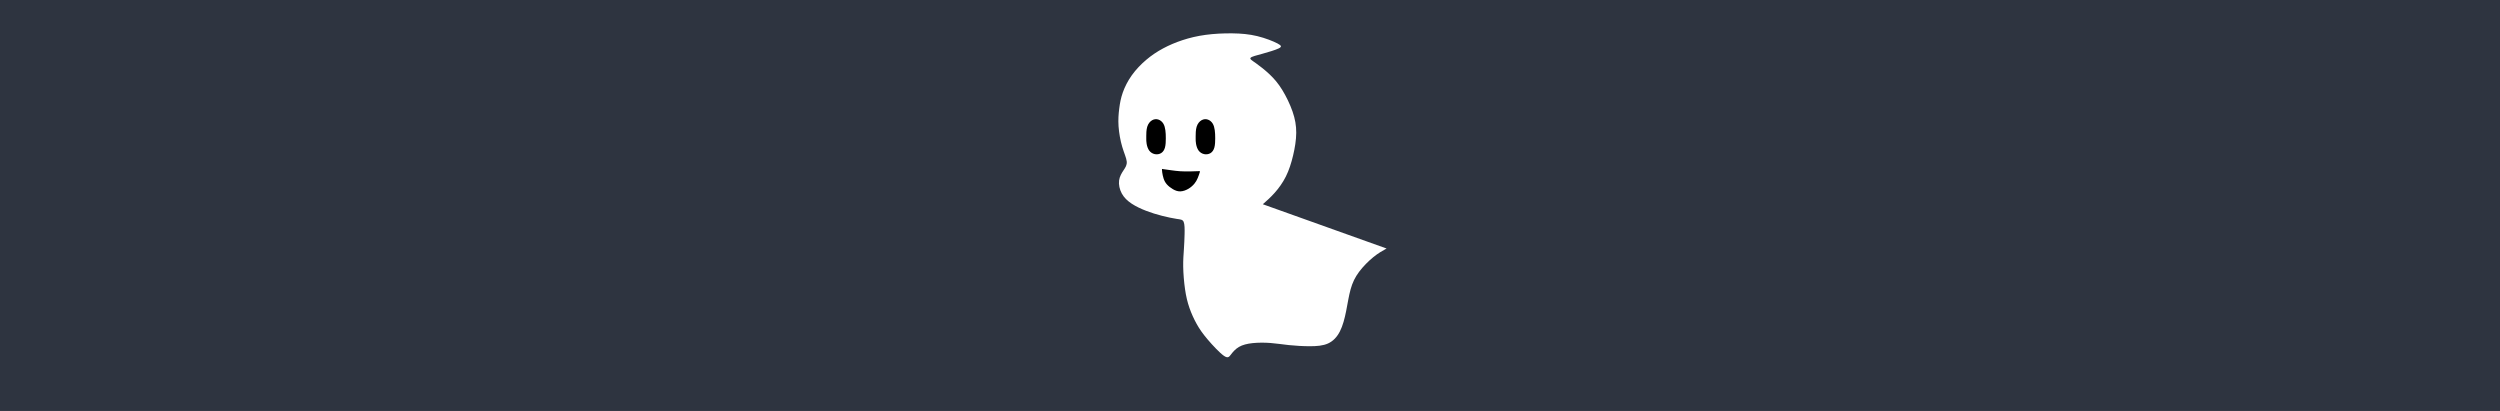
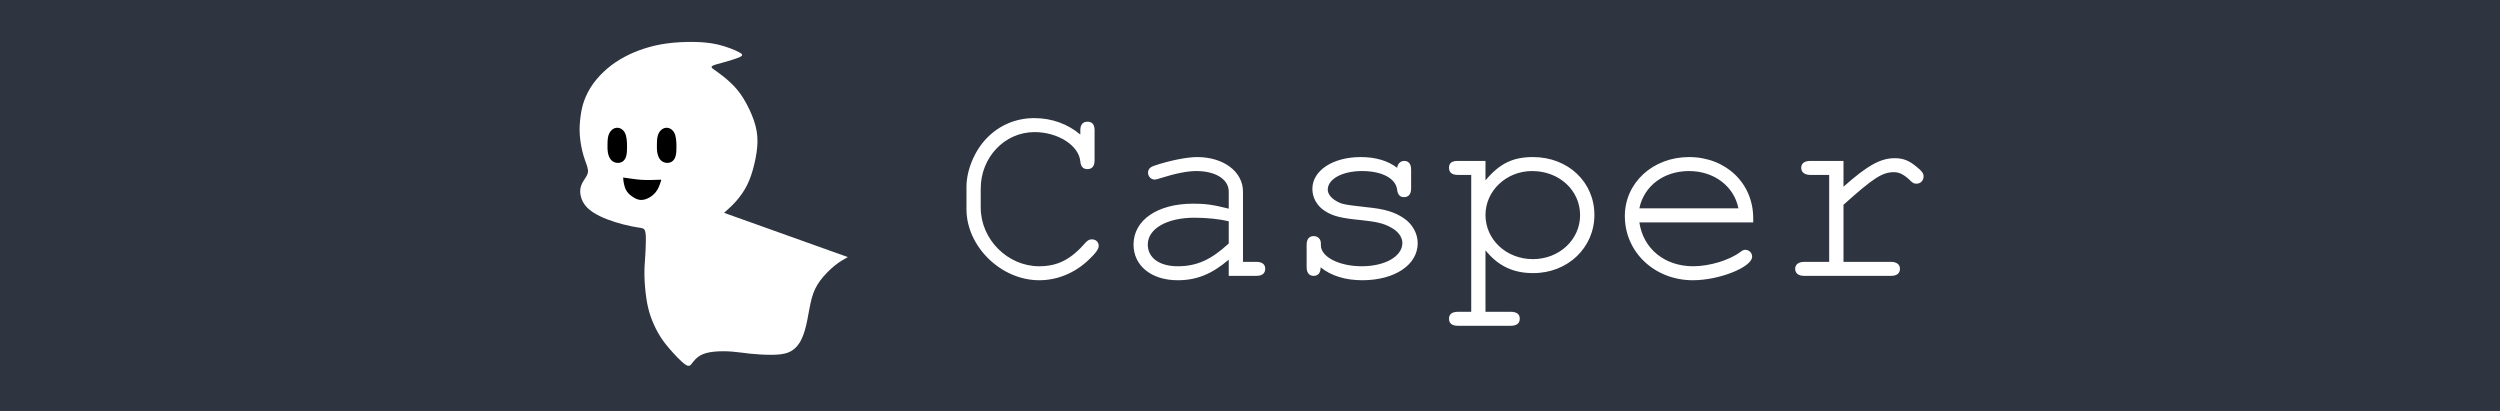
<svg xmlns="http://www.w3.org/2000/svg" width="729.074" height="119.85" viewBox="0 0 729.074 119.85" version="1.1" id="banner">
-   <defs id="defs203" />
+   <defs id="defs203">
+     <rect x="534.684" y="139.364" width="110.216" height="99.285" id="rect428" />
+   </defs>
  <rect width="729.074" height="119.85" fill="#2e3440" id="rect191" x="0" y="0" style="stroke-width:0.616" />
-   <g transform="matrix(1.554175,0,0,1.554175,311.0398,7.834856)" id="g198">
+   <g transform="matrix(1.554175,0,0,1.554175,153.9199,10.33674)" id="g198">
    <g id="layer1">
      <path style="fill:#ffffff;fill-opacity:1;stroke:none;stroke-width:8.51;stroke-opacity:1" d="m 109.581,107.741 c 0.521,-0.46 1.043,-0.92 1.574,-1.517 0.531,-0.597 1.073,-1.331 1.495,-2.178 0.422,-0.846 0.725,-1.805 0.962,-2.804 0.237,-1 0.409,-2.04 0.416,-3.004 0.007,-0.963 -0.15,-1.849 -0.489,-2.828 -0.339,-0.979 -0.861,-2.053 -1.382,-2.896 -0.521,-0.843 -1.043,-1.457 -1.656,-2.04 -0.613,-0.583 -1.319,-1.135 -1.84,-1.503 -0.521,-0.368 -0.859,-0.552 -0.705,-0.721 0.153,-0.169 0.797,-0.322 1.579,-0.537 0.782,-0.215 1.702,-0.491 2.147,-0.705 0.445,-0.215 0.414,-0.368 -0.138,-0.659 -0.552,-0.291 -1.625,-0.721 -2.699,-0.981 -1.073,-0.261 -2.147,-0.353 -3.312,-0.368 -1.165,-0.015 -2.423,0.046 -3.558,0.199 -1.135,0.153 -2.147,0.399 -3.082,0.705 -0.935,0.307 -1.794,0.675 -2.592,1.104 -0.797,0.429 -1.533,0.92 -2.239,1.518 -0.705,0.598 -1.38,1.303 -1.917,2.055 -0.537,0.751 -0.935,1.549 -1.196,2.285 -0.261,0.736 -0.383,1.411 -0.475,2.132 -0.092,0.721 -0.153,1.487 -0.092,2.377 0.061,0.889 0.245,1.901 0.491,2.73 0.245,0.828 0.552,1.472 0.598,1.948 0.046,0.475 -0.169,0.782 -0.417,1.158 -0.248,0.376 -0.53,0.822 -0.601,1.369 -0.071,0.547 0.068,1.195 0.362,1.734 0.294,0.54 0.744,0.971 1.306,1.344 0.562,0.373 1.237,0.689 1.927,0.955 0.69,0.266 1.395,0.483 2.116,0.667 0.721,0.184 1.457,0.335 1.963,0.411 0.506,0.076 0.782,0.076 0.92,0.398 0.138,0.322 0.138,0.966 0.123,1.625 -0.015,0.659 -0.046,1.334 -0.092,2.024 -0.046,0.69 -0.107,1.395 -0.092,2.316 0.015,0.92 0.107,2.055 0.245,3.006 0.138,0.951 0.322,1.717 0.583,2.469 0.261,0.751 0.598,1.487 0.966,2.147 0.368,0.659 0.767,1.242 1.441,2.039 0.675,0.797 1.625,1.809 2.178,2.193 0.552,0.383 0.705,0.138 0.951,-0.184 0.245,-0.322 0.583,-0.721 1.058,-0.997 0.475,-0.276 1.089,-0.429 1.825,-0.506 0.736,-0.077 1.595,-0.077 2.392,-0.015 0.797,0.061 1.533,0.184 2.408,0.276 0.874,0.092 1.886,0.153 2.806,0.153 0.92,0 1.748,-0.061 2.423,-0.368 0.675,-0.307 1.196,-0.859 1.579,-1.61 0.383,-0.751 0.629,-1.702 0.828,-2.699 0.199,-0.997 0.353,-2.039 0.598,-2.914 0.245,-0.874 0.583,-1.579 1.119,-2.3 0.537,-0.721 1.273,-1.457 1.917,-1.978 0.644,-0.521 1.196,-0.828 1.748,-1.135" id="path1" transform="matrix(1.410044,0,0,1.410044,-117.6867,-118.636)" />
      <path style="fill:#000000;stroke:none;stroke-width:18.545" d="m 86.226,214.605 c 0,-0.556 0,-1.667 0.3,-2.523 0.3,-0.856 0.901,-1.457 1.547,-1.772 0.646,-0.315 1.336,-0.345 1.952,-0.165 0.616,0.18 1.156,0.571 1.517,1.081 0.36,0.511 0.541,1.141 0.646,1.802 0.105,0.661 0.135,1.352 0.135,2.162 0,0.811 -0.03,1.742 -0.255,2.463 -0.225,0.721 -0.646,1.231 -1.216,1.532 -0.571,0.3 -1.291,0.39 -1.967,0.27 -0.676,-0.12 -1.306,-0.45 -1.742,-0.961 -0.435,-0.511 -0.676,-1.201 -0.796,-1.787 -0.12,-0.586 -0.12,-1.066 -0.12,-1.306 0,-0.24 0,-0.24 0,-0.796 z" id="path2" transform="matrix(0.6013957,0,0,0.6962466,-36.89861,-128.9149)" />
      <path style="fill:#000000;stroke:none;stroke-width:18.545" d="m 86.226,214.605 c 0,-0.556 0,-1.667 0.3,-2.523 0.3,-0.856 0.901,-1.457 1.547,-1.772 0.646,-0.315 1.336,-0.345 1.952,-0.165 0.616,0.18 1.156,0.571 1.517,1.081 0.36,0.511 0.541,1.141 0.646,1.802 0.105,0.661 0.135,1.352 0.135,2.162 0,0.811 -0.03,1.742 -0.255,2.463 -0.225,0.721 -0.646,1.231 -1.216,1.532 -0.571,0.3 -1.291,0.39 -1.967,0.27 -0.676,-0.12 -1.306,-0.45 -1.742,-0.961 -0.435,-0.511 -0.676,-1.201 -0.796,-1.787 -0.12,-0.586 -0.12,-1.066 -0.12,-1.306 0,-0.24 0,-0.24 0,-0.796 z" id="path3" transform="matrix(0.6013957,0,0,0.6962466,-27.62963,-128.9149)" />
      <path style="fill:#000000;stroke:none;stroke-width:6.618" d="m 96.319,103.251 c 0.159,0.03 0.476,0.089 0.791,0.146 0.315,0.057 0.628,0.112 0.959,0.149 0.33,0.036 0.678,0.055 1.025,0.067 0.347,0.012 0.693,0.018 0.877,0.017 0.184,-0.001 0.2,-0.008 0.154,0.125 -0.047,0.133 -0.144,0.367 -0.249,0.577 -0.105,0.21 -0.211,0.375 -0.376,0.547 -0.165,0.173 -0.39,0.353 -0.66,0.488 -0.27,0.135 -0.585,0.225 -0.866,0.218 -0.281,-0.008 -0.529,-0.113 -0.765,-0.259 -0.236,-0.146 -0.461,-0.334 -0.62,-0.526 -0.159,-0.193 -0.251,-0.39 -0.312,-0.603 -0.062,-0.213 -0.094,-0.441 -0.113,-0.61 -0.02,-0.169 -0.018,-0.148 -0.015,-0.259 0.004,-0.112 0.002,-0.113 0.007,-0.109 0.005,0.004 0.005,0.003 0.164,0.033 z" id="path5" transform="matrix(1.773913,-0.08992771,0.08626856,1.849155,-161.5683,-155.562)" />
    </g>
  </g>
+   <text xml:space="preserve" style="font-size:80px;line-height:1.25;font-family:sans-serif;fill:#ffffff;fill-opacity:1" x="277.21" y="80.443" id="text374">
+     <tspan id="tspan372" x="277.21" y="80.443" style="font-style:normal;font-variant:normal;font-weight:normal;font-stretch:normal;font-size:80px;font-family:Courier;-inkscape-font-specification:Courier">Casper</tspan>
+   </text>
+   <text xml:space="preserve" id="text426" style="line-height:1.25;font-family:sans-serif;font-size:16px;white-space:pre;shape-inside:url(#rect428)" />
</svg>
